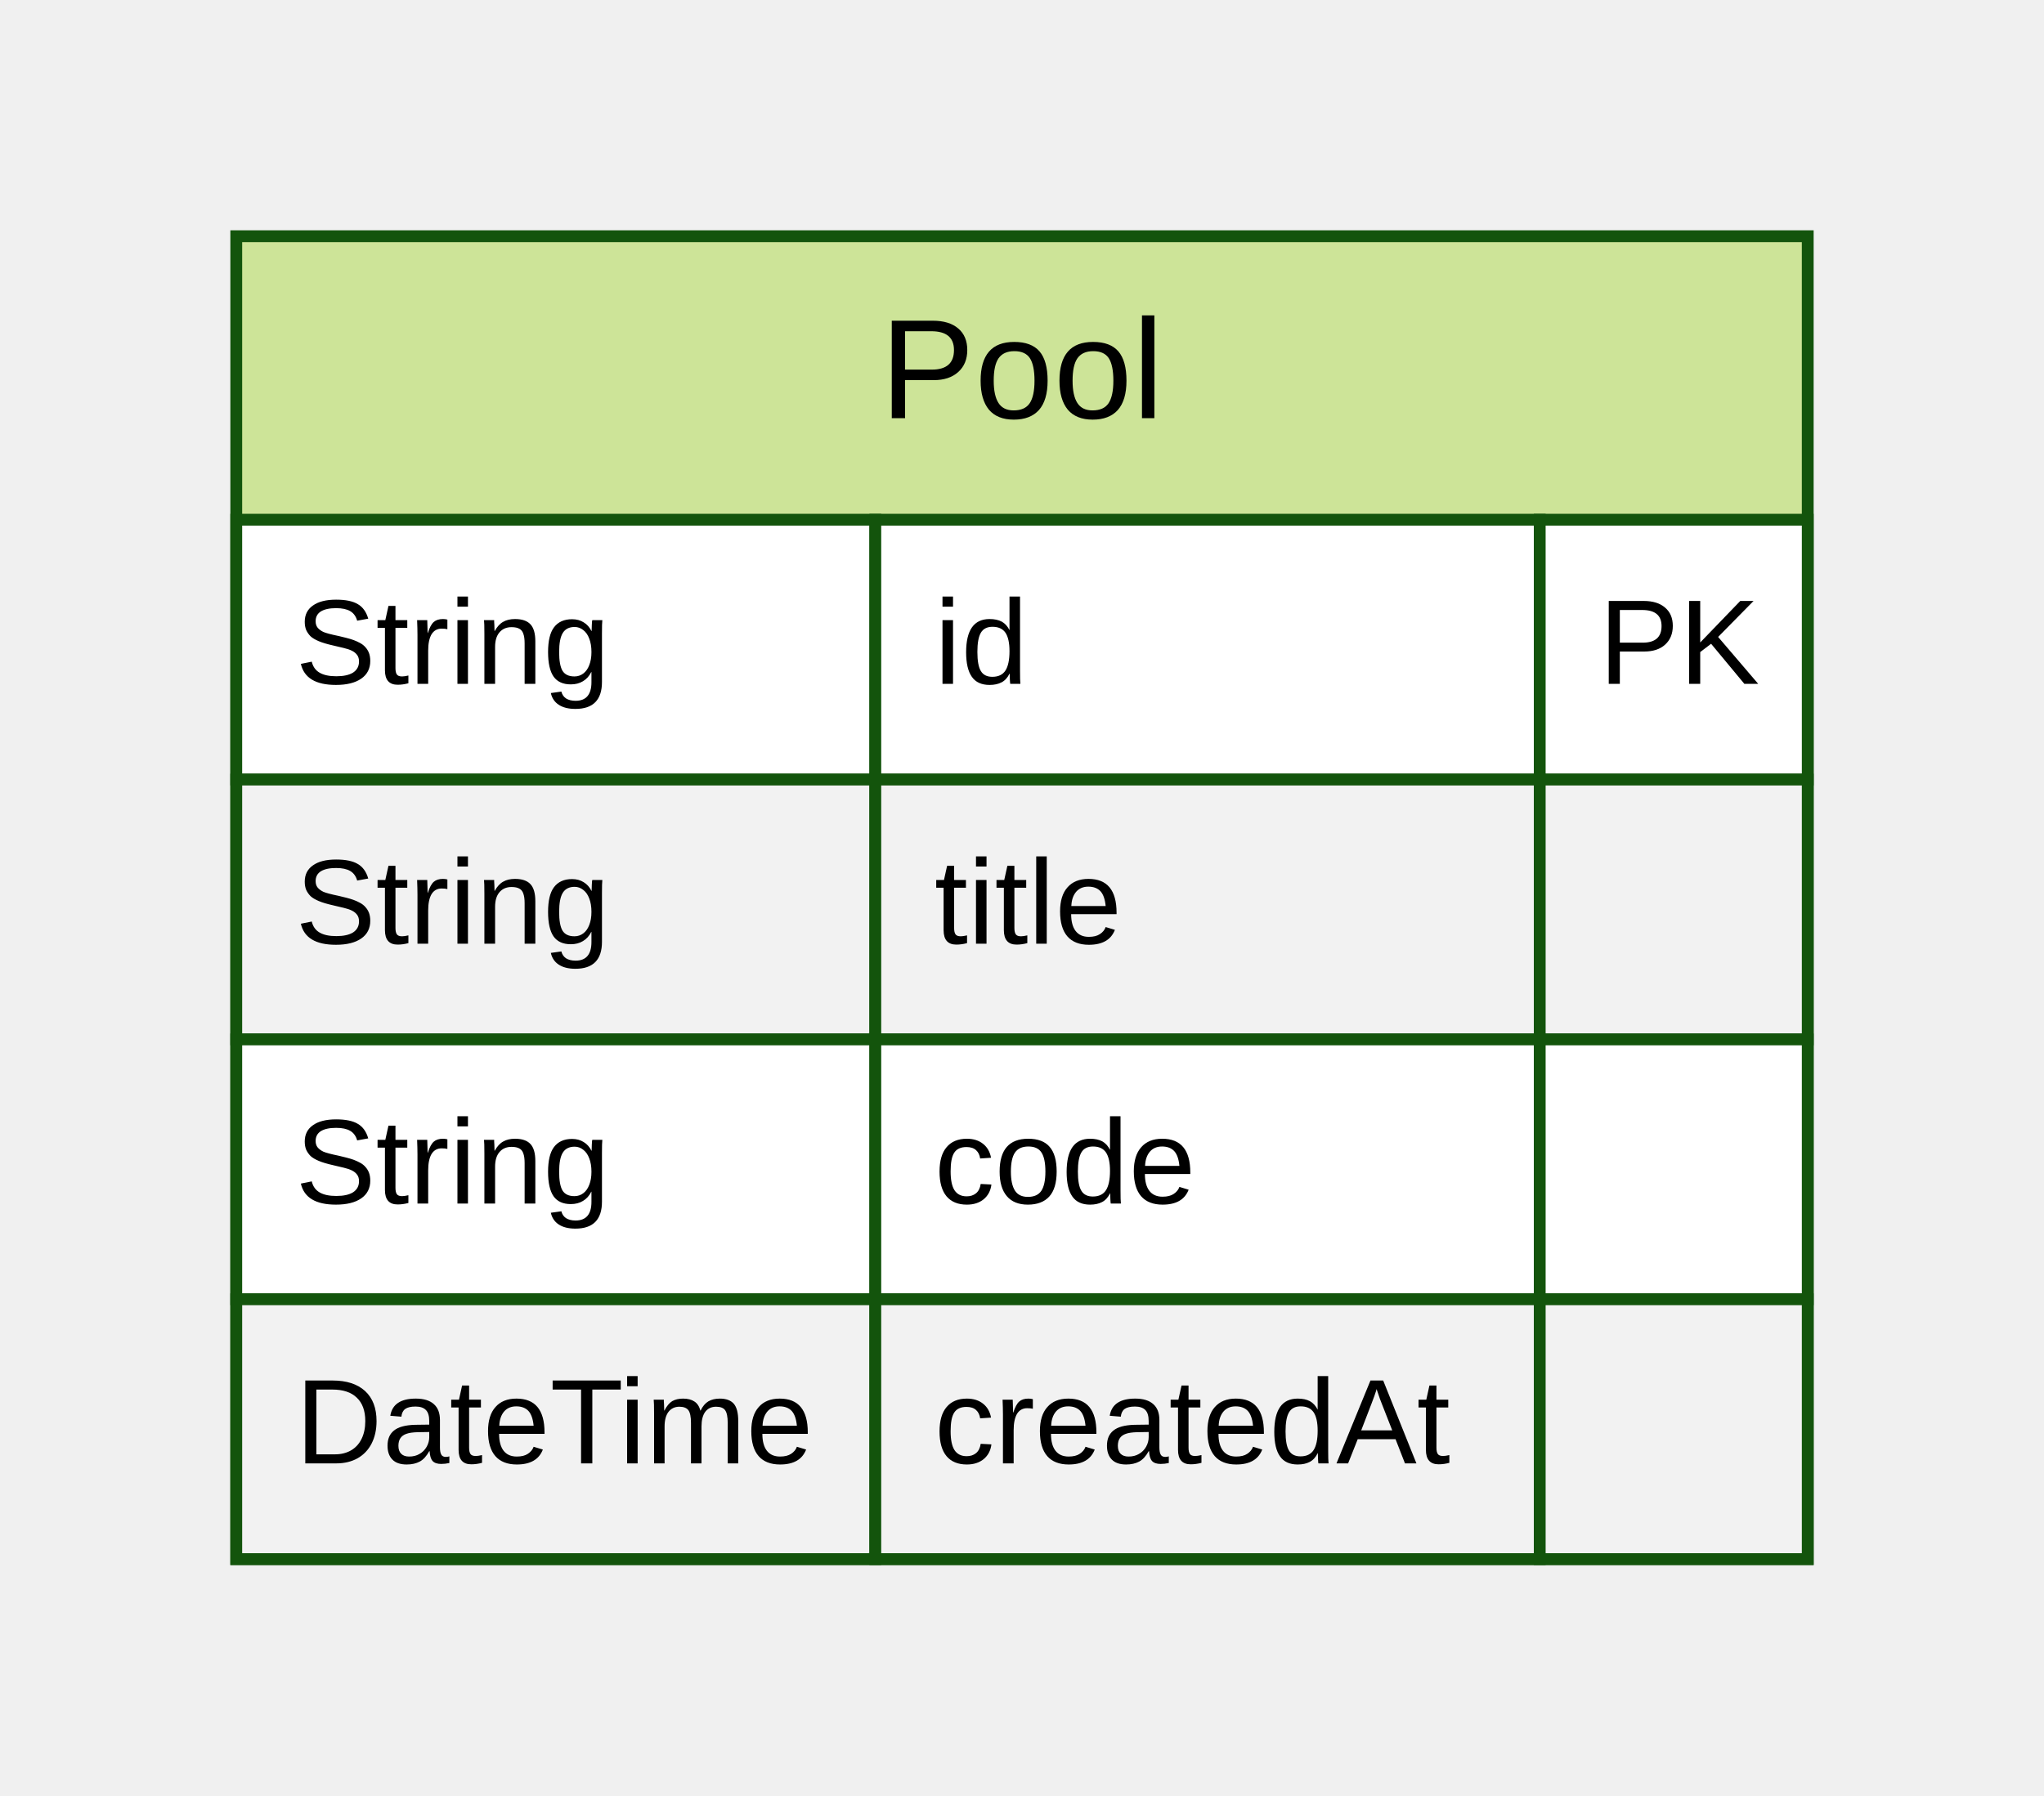
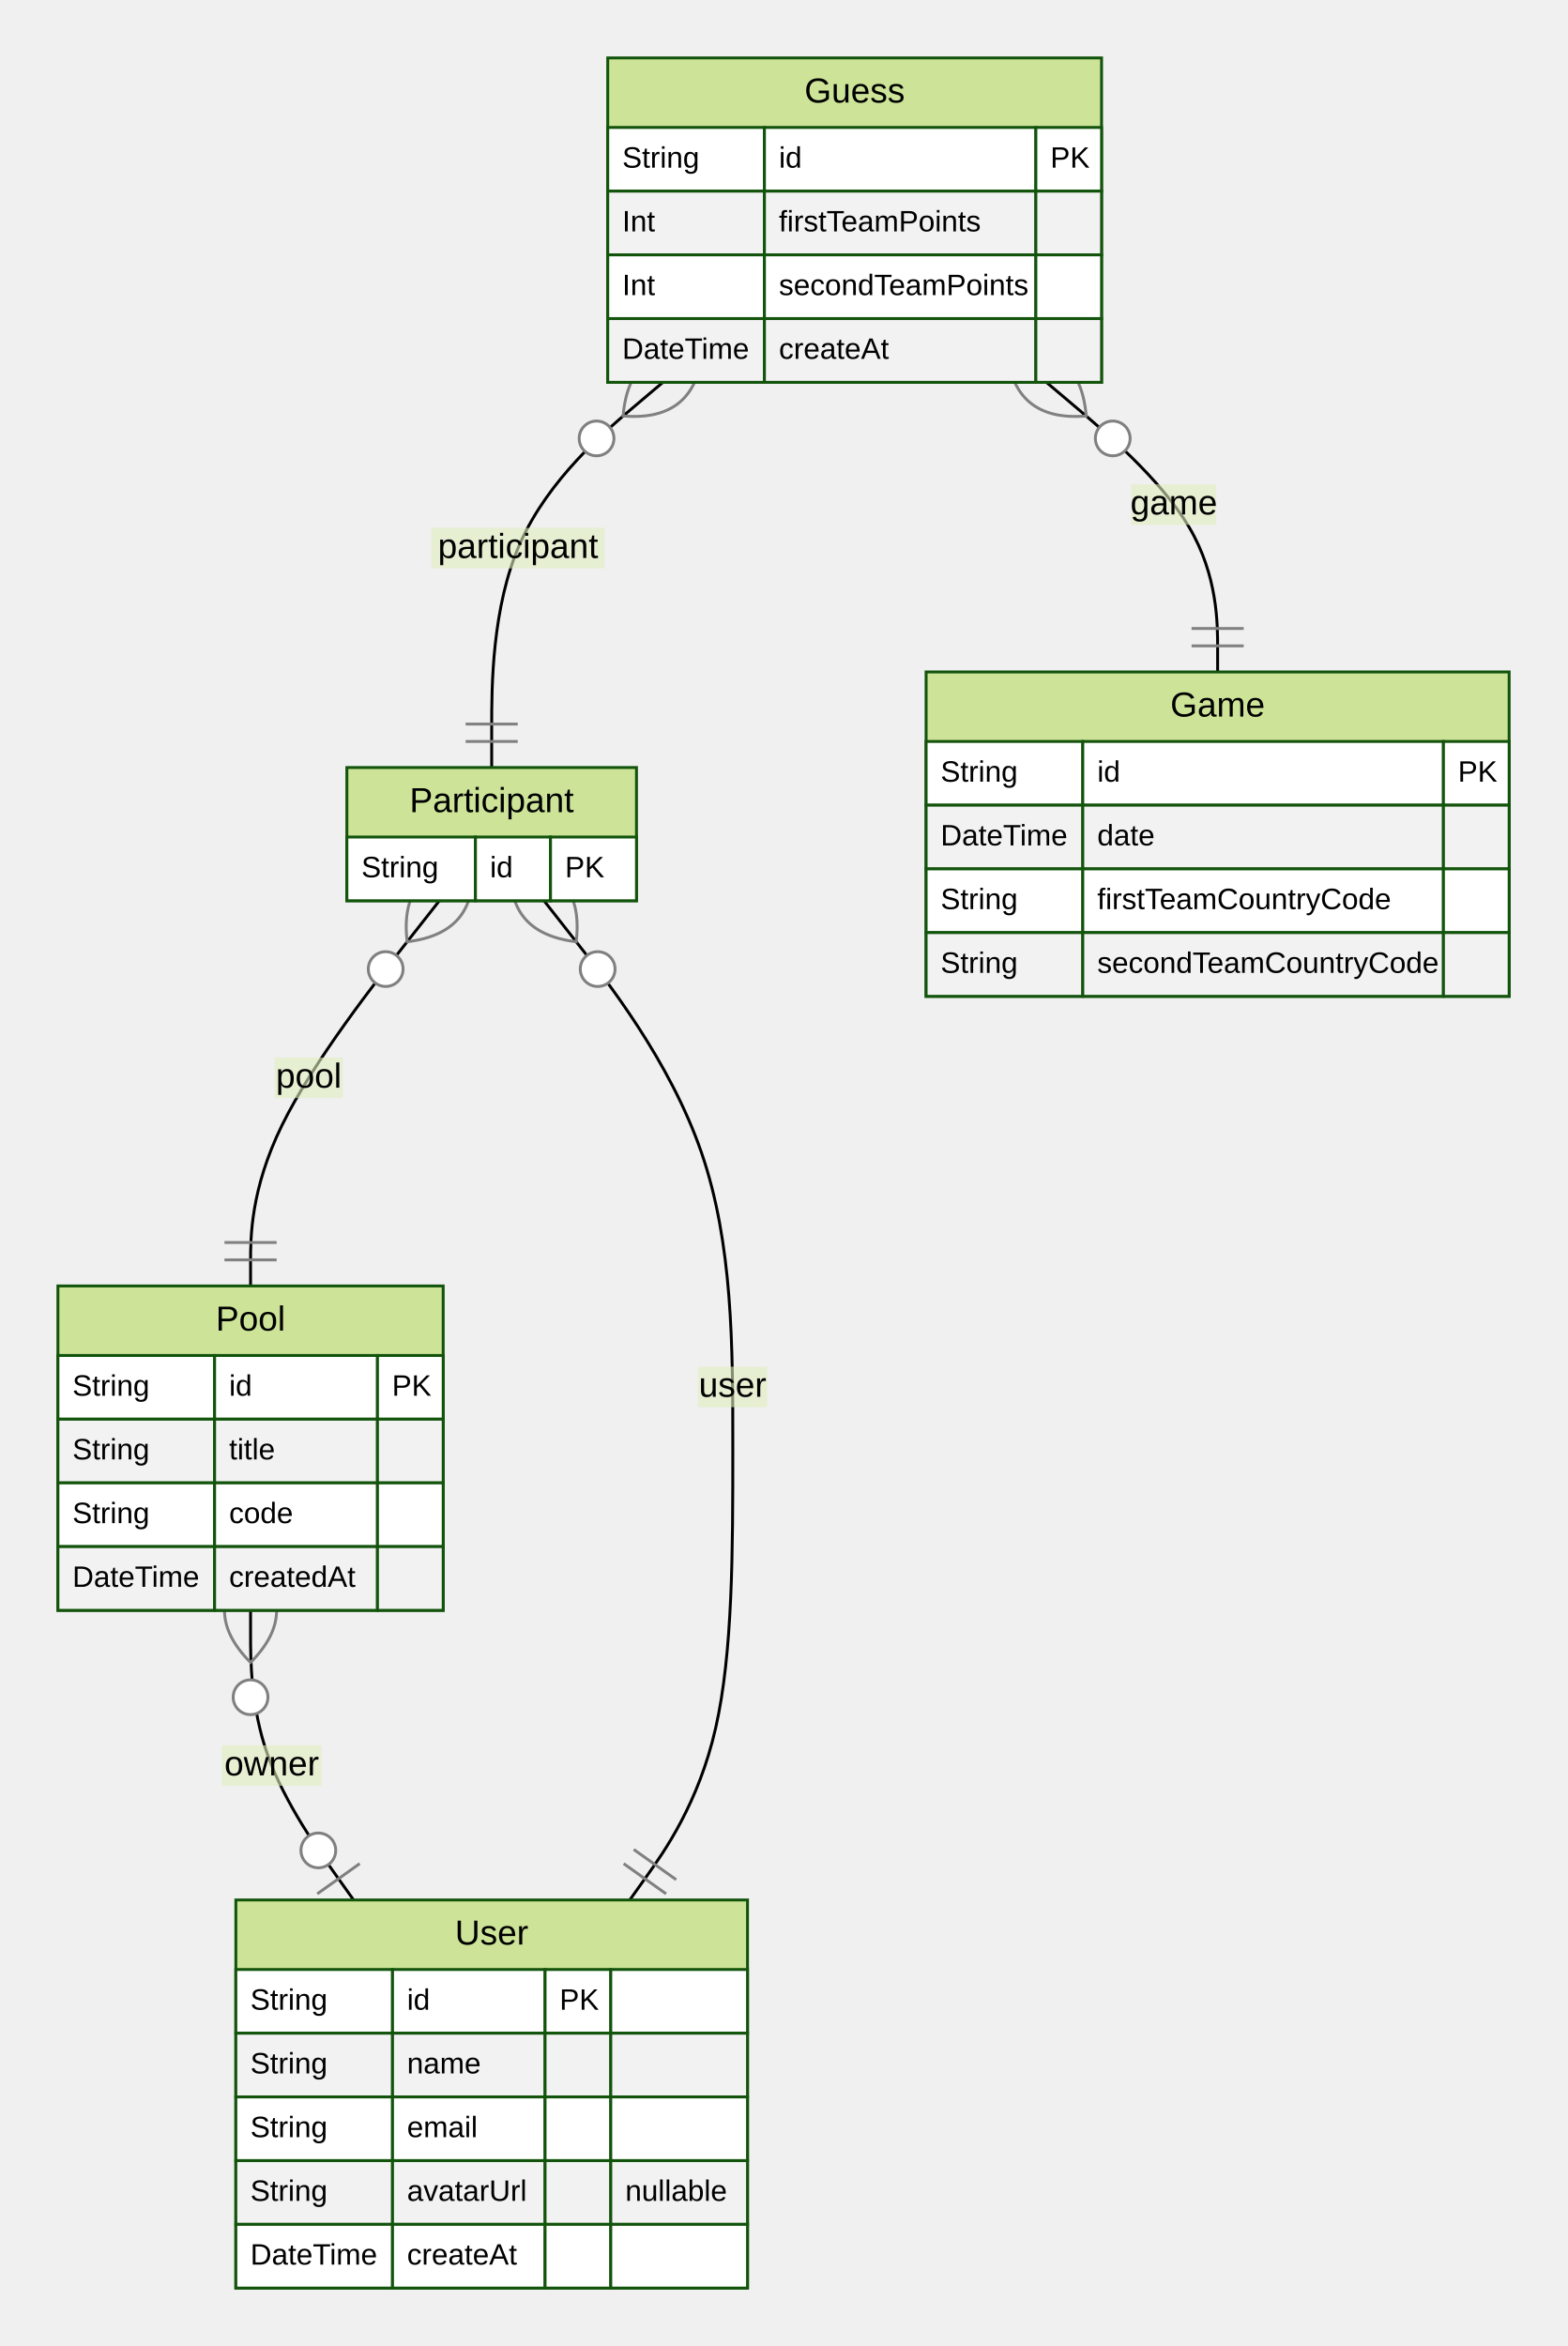
- <svg xmlns="http://www.w3.org/2000/svg" aria-labelledby="chart-title-mermaid-0 chart-desc-mermaid-0" role="img" viewBox="0 0 173.026 152" style="max-width: 173.026px; background-color: white;" width="100%" id="mermaid-0">
+ <svg xmlns="http://www.w3.org/2000/svg" aria-labelledby="chart-title-mermaid-0 chart-desc-mermaid-0" role="img" viewBox="0 0 541.082 810" style="max-width: 541.082px; background-color: white;" width="100%" id="mermaid-0">
  <style>#mermaid-0 {font-family:"trebuchet ms",verdana,arial,sans-serif;font-size:16px;fill:#000000;}#mermaid-0 .error-icon{fill:#552222;}#mermaid-0 .error-text{fill:#552222;stroke:#552222;}#mermaid-0 .edge-thickness-normal{stroke-width:2px;}#mermaid-0 .edge-thickness-thick{stroke-width:3.5px;}#mermaid-0 .edge-pattern-solid{stroke-dasharray:0;}#mermaid-0 .edge-pattern-dashed{stroke-dasharray:3;}#mermaid-0 .edge-pattern-dotted{stroke-dasharray:2;}#mermaid-0 .marker{fill:#000000;stroke:#000000;}#mermaid-0 .marker.cross{stroke:#000000;}#mermaid-0 svg{font-family:"trebuchet ms",verdana,arial,sans-serif;font-size:16px;}#mermaid-0 .entityBox{fill:#cde498;stroke:#13540c;}#mermaid-0 .attributeBoxOdd{fill:#ffffff;stroke:#13540c;}#mermaid-0 .attributeBoxEven{fill:#f2f2f2;stroke:#13540c;}#mermaid-0 .relationshipLabelBox{fill:hsl(78.158, 58.462%, 84.51%);opacity:0.7;background-color:hsl(78.158, 58.462%, 84.51%);}#mermaid-0 .relationshipLabelBox rect{opacity:0.5;}#mermaid-0 .relationshipLine{stroke:#000000;}#mermaid-0 :root{--mermaid-font-family:"trebuchet ms",verdana,arial,sans-serif;}</style>
  <g />
  <defs>
    <marker orient="auto" markerHeight="18" markerWidth="18" refY="9" refX="0" id="ONLY_ONE_START">
      <path d="M9,0 L9,18 M15,0 L15,18" fill="none" stroke="gray" />
    </marker>
  </defs>
  <defs>
    <marker orient="auto" markerHeight="18" markerWidth="18" refY="9" refX="18" id="ONLY_ONE_END">
      <path d="M3,0 L3,18 M9,0 L9,18" fill="none" stroke="gray" />
    </marker>
  </defs>
  <defs>
    <marker orient="auto" markerHeight="18" markerWidth="30" refY="9" refX="0" id="ZERO_OR_ONE_START">
      <circle r="6" cy="9" cx="21" fill="white" stroke="gray" />
      <path d="M9,0 L9,18" fill="none" stroke="gray" />
    </marker>
  </defs>
  <defs>
    <marker orient="auto" markerHeight="18" markerWidth="30" refY="9" refX="30" id="ZERO_OR_ONE_END">
      <circle r="6" cy="9" cx="9" fill="white" stroke="gray" />
      <path d="M21,0 L21,18" fill="none" stroke="gray" />
    </marker>
  </defs>
  <defs>
    <marker orient="auto" markerHeight="36" markerWidth="45" refY="18" refX="18" id="ONE_OR_MORE_START">
      <path d="M0,18 Q 18,0 36,18 Q 18,36 0,18 M42,9 L42,27" fill="none" stroke="gray" />
    </marker>
  </defs>
  <defs>
    <marker orient="auto" markerHeight="36" markerWidth="45" refY="18" refX="27" id="ONE_OR_MORE_END">
      <path d="M3,9 L3,27 M9,18 Q27,0 45,18 Q27,36 9,18" fill="none" stroke="gray" />
    </marker>
  </defs>
  <defs>
    <marker orient="auto" markerHeight="36" markerWidth="57" refY="18" refX="18" id="ZERO_OR_MORE_START">
      <circle r="6" cy="18" cx="48" fill="white" stroke="gray" />
      <path d="M0,18 Q18,0 36,18 Q18,36 0,18" fill="none" stroke="gray" />
    </marker>
  </defs>
  <defs>
    <marker orient="auto" markerHeight="36" markerWidth="57" refY="18" refX="39" id="ZERO_OR_MORE_END">
      <circle r="6" cy="18" cx="9" fill="white" stroke="gray" />
      <path d="M21,18 Q39,0 57,18 Q39,36 21,18" fill="none" stroke="gray" />
    </marker>
  </defs>
-   <g transform="translate(20,20 )" id="Pool">
+   <path marker-start="url(#ZERO_OR_MORE_START)" marker-end="url(#ZERO_OR_ONE_END)" fill="none" stroke="gray" d="M86.513,556L86.513,564.333C86.513,572.667,86.513,589.333,92.443,606C98.373,622.667,110.233,639.333,116.163,647.667L122.093,656" class="er relationshipLine" />
+   <path marker-start="url(#ZERO_OR_MORE_START)" marker-end="url(#ONLY_ONE_END)" fill="none" stroke="gray" d="M187.835,311L198.7,324.833C209.565,338.667,231.296,366.333,242.161,397.833C253.026,429.333,253.026,464.667,253.026,500C253.026,535.333,253.026,570.667,247.096,596.667C241.167,622.667,229.307,639.333,223.377,647.667L217.447,656" class="er relationshipLine" />
+   <path marker-start="url(#ZERO_OR_MORE_START)" marker-end="url(#ONLY_ONE_END)" fill="none" stroke="gray" d="M151.705,311L140.839,324.833C129.974,338.667,108.244,366.333,97.378,388.5C86.513,410.667,86.513,427.333,86.513,435.667L86.513,444" class="er relationshipLine" />
+   <path marker-start="url(#ZERO_OR_MORE_START)" marker-end="url(#ONLY_ONE_END)" fill="none" stroke="gray" d="M228.887,132L219.034,140.333C209.181,148.667,189.476,165.333,179.623,187.5C169.77,209.667,169.77,237.333,169.77,251.167L169.77,265" class="er relationshipLine" />
+   <path marker-start="url(#ZERO_OR_MORE_START)" marker-end="url(#ONLY_ONE_END)" fill="none" stroke="gray" d="M361.309,132L371.162,140.333C381.015,148.667,400.72,165.333,410.573,182C420.426,198.667,420.426,215.333,420.426,223.667L420.426,232" class="er relationshipLine" />
+   <g transform="translate(20,444 )" id="Pool">
    <rect height="112" width="133.026" y="0" x="0" stroke="gray" fill-opacity="100%" fill="honeydew" class="er entityBox" />
    <text transform="translate(66.51321,12)" style="font-family: &quot;trebuchet ms&quot;, verdana, arial, sans-serif;; font-size: 12px" text-anchor="middle" dominant-baseline="middle" y="0" x="0" id="entity-Pool" class="er entityLabel">Pool</text>
    <rect height="22" width="54.096" y="24" x="0" stroke="gray" fill-opacity="100%" fill="honeydew" class="er attributeBoxOdd" />
    <text transform="translate(5,35)" style="font-family: &quot;trebuchet ms&quot;, verdana, arial, sans-serif;; font-size: 10.2px" text-anchor="left" dominant-baseline="middle" y="0" x="0" id="entity-Pool-attr-1-type" class="er entityLabel">String</text>
    <rect height="22" width="56.243" y="24" x="54.096" stroke="gray" fill-opacity="100%" fill="honeydew" class="er attributeBoxOdd" />
    <text transform="translate(59.09555,35)" style="font-family: &quot;trebuchet ms&quot;, verdana, arial, sans-serif;; font-size: 10.2px" text-anchor="left" dominant-baseline="middle" y="0" x="0" id="entity-Pool-attr-1-name" class="er entityLabel">id</text>
    <rect height="22" width="22.688" y="24" x="110.339" stroke="gray" fill-opacity="100%" fill="honeydew" class="er attributeBoxOdd" />
    <text transform="translate(115.3387,35)" style="font-family: &quot;trebuchet ms&quot;, verdana, arial, sans-serif;; font-size: 10.2px" text-anchor="left" dominant-baseline="middle" y="0" x="0" id="entity-Pool-attr-1-key" class="er entityLabel">PK</text>
    <rect height="22" width="54.096" y="46" x="0" stroke="gray" fill-opacity="100%" fill="honeydew" class="er attributeBoxEven" />
    <text transform="translate(5,57)" style="font-family: &quot;trebuchet ms&quot;, verdana, arial, sans-serif;; font-size: 10.2px" text-anchor="left" dominant-baseline="middle" y="0" x="0" id="entity-Pool-attr-2-type" class="er entityLabel">String</text>
    <rect height="22" width="56.243" y="46" x="54.096" stroke="gray" fill-opacity="100%" fill="honeydew" class="er attributeBoxEven" />
    <text transform="translate(59.09555,57)" style="font-family: &quot;trebuchet ms&quot;, verdana, arial, sans-serif;; font-size: 10.2px" text-anchor="left" dominant-baseline="middle" y="0" x="0" id="entity-Pool-attr-2-name" class="er entityLabel">title</text>
    <rect height="22" width="22.688" y="46" x="110.339" stroke="gray" fill-opacity="100%" fill="honeydew" class="er attributeBoxEven" />
    <text transform="translate(115.3387,57)" style="font-family: &quot;trebuchet ms&quot;, verdana, arial, sans-serif;; font-size: 10.2px" text-anchor="left" dominant-baseline="middle" y="0" x="0" id="entity-Pool-attr-2-key" class="er entityLabel" />
    <rect height="22" width="54.096" y="68" x="0" stroke="gray" fill-opacity="100%" fill="honeydew" class="er attributeBoxOdd" />
    <text transform="translate(5,79)" style="font-family: &quot;trebuchet ms&quot;, verdana, arial, sans-serif;; font-size: 10.2px" text-anchor="left" dominant-baseline="middle" y="0" x="0" id="entity-Pool-attr-3-type" class="er entityLabel">String</text>
    <rect height="22" width="56.243" y="68" x="54.096" stroke="gray" fill-opacity="100%" fill="honeydew" class="er attributeBoxOdd" />
    <text transform="translate(59.09555,79)" style="font-family: &quot;trebuchet ms&quot;, verdana, arial, sans-serif;; font-size: 10.2px" text-anchor="left" dominant-baseline="middle" y="0" x="0" id="entity-Pool-attr-3-name" class="er entityLabel">code</text>
    <rect height="22" width="22.688" y="68" x="110.339" stroke="gray" fill-opacity="100%" fill="honeydew" class="er attributeBoxOdd" />
    <text transform="translate(115.3387,79)" style="font-family: &quot;trebuchet ms&quot;, verdana, arial, sans-serif;; font-size: 10.2px" text-anchor="left" dominant-baseline="middle" y="0" x="0" id="entity-Pool-attr-3-key" class="er entityLabel" />
    <rect height="22" width="54.096" y="90" x="0" stroke="gray" fill-opacity="100%" fill="honeydew" class="er attributeBoxEven" />
    <text transform="translate(5,101)" style="font-family: &quot;trebuchet ms&quot;, verdana, arial, sans-serif;; font-size: 10.2px" text-anchor="left" dominant-baseline="middle" y="0" x="0" id="entity-Pool-attr-4-type" class="er entityLabel">DateTime</text>
    <rect height="22" width="56.243" y="90" x="54.096" stroke="gray" fill-opacity="100%" fill="honeydew" class="er attributeBoxEven" />
    <text transform="translate(59.09555,101)" style="font-family: &quot;trebuchet ms&quot;, verdana, arial, sans-serif;; font-size: 10.2px" text-anchor="left" dominant-baseline="middle" y="0" x="0" id="entity-Pool-attr-4-name" class="er entityLabel">createdAt</text>
    <rect height="22" width="22.688" y="90" x="110.339" stroke="gray" fill-opacity="100%" fill="honeydew" class="er attributeBoxEven" />
    <text transform="translate(115.3387,101)" style="font-family: &quot;trebuchet ms&quot;, verdana, arial, sans-serif;; font-size: 10.2px" text-anchor="left" dominant-baseline="middle" y="0" x="0" id="entity-Pool-attr-4-key" class="er entityLabel" />
  </g>
+   <g transform="translate(119.7698,265 )" id="Participant">
+     <rect height="46" width="100" y="0" x="0" stroke="gray" fill-opacity="100%" fill="honeydew" class="er entityBox" />
+     <text transform="translate(50,12)" style="font-family: &quot;trebuchet ms&quot;, verdana, arial, sans-serif;; font-size: 12px" text-anchor="middle" dominant-baseline="middle" y="0" x="0" id="entity-Participant" class="er entityLabel">Participant</text>
+     <rect height="22" width="44.399" y="24" x="0" stroke="gray" fill-opacity="100%" fill="honeydew" class="er attributeBoxOdd" />
+     <text transform="translate(5,35)" style="font-family: &quot;trebuchet ms&quot;, verdana, arial, sans-serif;; font-size: 10.2px" text-anchor="left" dominant-baseline="middle" y="0" x="0" id="entity-Participant-attr-1-type" class="er entityLabel">String</text>
+     <rect height="22" width="25.911" y="24" x="44.399" stroke="gray" fill-opacity="100%" fill="honeydew" class="er attributeBoxOdd" />
+     <text transform="translate(49.39862,35)" style="font-family: &quot;trebuchet ms&quot;, verdana, arial, sans-serif;; font-size: 10.2px" text-anchor="left" dominant-baseline="middle" y="0" x="0" id="entity-Participant-attr-1-name" class="er entityLabel">id</text>
+     <rect height="22" width="29.69" y="24" x="70.31" stroke="gray" fill-opacity="100%" fill="honeydew" class="er attributeBoxOdd" />
+     <text transform="translate(75.30976,35)" style="font-family: &quot;trebuchet ms&quot;, verdana, arial, sans-serif;; font-size: 10.2px" text-anchor="left" dominant-baseline="middle" y="0" x="0" id="entity-Participant-attr-1-key" class="er entityLabel">PK</text>
+   </g>
+   <g transform="translate(81.436,656 )" id="User">
+     <rect height="134" width="176.668" y="0" x="0" stroke="gray" fill-opacity="100%" fill="honeydew" class="er entityBox" />
+     <text transform="translate(88.33382,12)" style="font-family: &quot;trebuchet ms&quot;, verdana, arial, sans-serif;; font-size: 12px" text-anchor="middle" dominant-baseline="middle" y="0" x="0" id="entity-User" class="er entityLabel">User</text>
+     <rect height="22" width="54.096" y="24" x="0" stroke="gray" fill-opacity="100%" fill="honeydew" class="er attributeBoxOdd" />
+     <text transform="translate(5,35)" style="font-family: &quot;trebuchet ms&quot;, verdana, arial, sans-serif;; font-size: 10.2px" text-anchor="left" dominant-baseline="middle" y="0" x="0" id="entity-User-attr-1-type" class="er entityLabel">String</text>
+     <rect height="22" width="52.672" y="24" x="54.096" stroke="gray" fill-opacity="100%" fill="honeydew" class="er attributeBoxOdd" />
+     <text transform="translate(59.09555,35)" style="font-family: &quot;trebuchet ms&quot;, verdana, arial, sans-serif;; font-size: 10.2px" text-anchor="left" dominant-baseline="middle" y="0" x="0" id="entity-User-attr-1-name" class="er entityLabel">id</text>
+     <rect height="22" width="22.688" y="24" x="106.767" stroke="gray" fill-opacity="100%" fill="honeydew" class="er attributeBoxOdd" />
+     <text transform="translate(111.7674,35)" style="font-family: &quot;trebuchet ms&quot;, verdana, arial, sans-serif;; font-size: 10.2px" text-anchor="left" dominant-baseline="middle" y="0" x="0" id="entity-User-attr-1-key" class="er entityLabel">PK</text>
+     <rect height="22" width="47.213" y="24" x="129.455" stroke="gray" fill-opacity="100%" fill="honeydew" class="er attributeBoxOdd" />
+     <text transform="translate(134.4551,35)" style="font-family: &quot;trebuchet ms&quot;, verdana, arial, sans-serif;; font-size: 10.2px" text-anchor="left" dominant-baseline="middle" y="0" x="0" id="entity-User-attr-1-comment" class="er entityLabel" />
+     <rect height="22" width="54.096" y="46" x="0" stroke="gray" fill-opacity="100%" fill="honeydew" class="er attributeBoxEven" />
+     <text transform="translate(5,57)" style="font-family: &quot;trebuchet ms&quot;, verdana, arial, sans-serif;; font-size: 10.2px" text-anchor="left" dominant-baseline="middle" y="0" x="0" id="entity-User-attr-2-type" class="er entityLabel">String</text>
+     <rect height="22" width="52.672" y="46" x="54.096" stroke="gray" fill-opacity="100%" fill="honeydew" class="er attributeBoxEven" />
+     <text transform="translate(59.09555,57)" style="font-family: &quot;trebuchet ms&quot;, verdana, arial, sans-serif;; font-size: 10.2px" text-anchor="left" dominant-baseline="middle" y="0" x="0" id="entity-User-attr-2-name" class="er entityLabel">name</text>
+     <rect height="22" width="22.688" y="46" x="106.767" stroke="gray" fill-opacity="100%" fill="honeydew" class="er attributeBoxEven" />
+     <text transform="translate(111.7674,57)" style="font-family: &quot;trebuchet ms&quot;, verdana, arial, sans-serif;; font-size: 10.2px" text-anchor="left" dominant-baseline="middle" y="0" x="0" id="entity-User-attr-2-key" class="er entityLabel" />
+     <rect height="22" width="47.213" y="46" x="129.455" stroke="gray" fill-opacity="100%" fill="honeydew" class="er attributeBoxEven" />
+     <text transform="translate(134.4551,57)" style="font-family: &quot;trebuchet ms&quot;, verdana, arial, sans-serif;; font-size: 10.2px" text-anchor="left" dominant-baseline="middle" y="0" x="0" id="entity-User-attr-2-comment" class="er entityLabel" />
+     <rect height="22" width="54.096" y="68" x="0" stroke="gray" fill-opacity="100%" fill="honeydew" class="er attributeBoxOdd" />
+     <text transform="translate(5,79)" style="font-family: &quot;trebuchet ms&quot;, verdana, arial, sans-serif;; font-size: 10.2px" text-anchor="left" dominant-baseline="middle" y="0" x="0" id="entity-User-attr-3-type" class="er entityLabel">String</text>
+     <rect height="22" width="52.672" y="68" x="54.096" stroke="gray" fill-opacity="100%" fill="honeydew" class="er attributeBoxOdd" />
+     <text transform="translate(59.09555,79)" style="font-family: &quot;trebuchet ms&quot;, verdana, arial, sans-serif;; font-size: 10.2px" text-anchor="left" dominant-baseline="middle" y="0" x="0" id="entity-User-attr-3-name" class="er entityLabel">email</text>
+     <rect height="22" width="22.688" y="68" x="106.767" stroke="gray" fill-opacity="100%" fill="honeydew" class="er attributeBoxOdd" />
+     <text transform="translate(111.7674,79)" style="font-family: &quot;trebuchet ms&quot;, verdana, arial, sans-serif;; font-size: 10.2px" text-anchor="left" dominant-baseline="middle" y="0" x="0" id="entity-User-attr-3-key" class="er entityLabel" />
+     <rect height="22" width="47.213" y="68" x="129.455" stroke="gray" fill-opacity="100%" fill="honeydew" class="er attributeBoxOdd" />
+     <text transform="translate(134.4551,79)" style="font-family: &quot;trebuchet ms&quot;, verdana, arial, sans-serif;; font-size: 10.2px" text-anchor="left" dominant-baseline="middle" y="0" x="0" id="entity-User-attr-3-comment" class="er entityLabel" />
+     <rect height="22" width="54.096" y="90" x="0" stroke="gray" fill-opacity="100%" fill="honeydew" class="er attributeBoxEven" />
+     <text transform="translate(5,101)" style="font-family: &quot;trebuchet ms&quot;, verdana, arial, sans-serif;; font-size: 10.2px" text-anchor="left" dominant-baseline="middle" y="0" x="0" id="entity-User-attr-4-type" class="er entityLabel">String</text>
+     <rect height="22" width="52.672" y="90" x="54.096" stroke="gray" fill-opacity="100%" fill="honeydew" class="er attributeBoxEven" />
+     <text transform="translate(59.09555,101)" style="font-family: &quot;trebuchet ms&quot;, verdana, arial, sans-serif;; font-size: 10.2px" text-anchor="left" dominant-baseline="middle" y="0" x="0" id="entity-User-attr-4-name" class="er entityLabel">avatarUrl</text>
+     <rect height="22" width="22.688" y="90" x="106.767" stroke="gray" fill-opacity="100%" fill="honeydew" class="er attributeBoxEven" />
+     <text transform="translate(111.7674,101)" style="font-family: &quot;trebuchet ms&quot;, verdana, arial, sans-serif;; font-size: 10.2px" text-anchor="left" dominant-baseline="middle" y="0" x="0" id="entity-User-attr-4-key" class="er entityLabel" />
+     <rect height="22" width="47.213" y="90" x="129.455" stroke="gray" fill-opacity="100%" fill="honeydew" class="er attributeBoxEven" />
+     <text transform="translate(134.4551,101)" style="font-family: &quot;trebuchet ms&quot;, verdana, arial, sans-serif;; font-size: 10.2px" text-anchor="left" dominant-baseline="middle" y="0" x="0" id="entity-User-attr-4-comment" class="er entityLabel">nullable</text>
+     <rect height="22" width="54.096" y="112" x="0" stroke="gray" fill-opacity="100%" fill="honeydew" class="er attributeBoxOdd" />
+     <text transform="translate(5,123)" style="font-family: &quot;trebuchet ms&quot;, verdana, arial, sans-serif;; font-size: 10.2px" text-anchor="left" dominant-baseline="middle" y="0" x="0" id="entity-User-attr-5-type" class="er entityLabel">DateTime</text>
+     <rect height="22" width="52.672" y="112" x="54.096" stroke="gray" fill-opacity="100%" fill="honeydew" class="er attributeBoxOdd" />
+     <text transform="translate(59.09555,123)" style="font-family: &quot;trebuchet ms&quot;, verdana, arial, sans-serif;; font-size: 10.2px" text-anchor="left" dominant-baseline="middle" y="0" x="0" id="entity-User-attr-5-name" class="er entityLabel">createAt</text>
+     <rect height="22" width="22.688" y="112" x="106.767" stroke="gray" fill-opacity="100%" fill="honeydew" class="er attributeBoxOdd" />
+     <text transform="translate(111.7674,123)" style="font-family: &quot;trebuchet ms&quot;, verdana, arial, sans-serif;; font-size: 10.2px" text-anchor="left" dominant-baseline="middle" y="0" x="0" id="entity-User-attr-5-key" class="er entityLabel" />
+     <rect height="22" width="47.213" y="112" x="129.455" stroke="gray" fill-opacity="100%" fill="honeydew" class="er attributeBoxOdd" />
+     <text transform="translate(134.4551,123)" style="font-family: &quot;trebuchet ms&quot;, verdana, arial, sans-serif;; font-size: 10.2px" text-anchor="left" dominant-baseline="middle" y="0" x="0" id="entity-User-attr-5-comment" class="er entityLabel" />
+   </g>
+   <g transform="translate(319.7698,232 )" id="Game">
+     <rect height="112" width="201.312" y="0" x="0" stroke="gray" fill-opacity="100%" fill="honeydew" class="er entityBox" />
+     <text transform="translate(100.6562,12)" style="font-family: &quot;trebuchet ms&quot;, verdana, arial, sans-serif;; font-size: 12px" text-anchor="middle" dominant-baseline="middle" y="0" x="0" id="entity-Game" class="er entityLabel">Game</text>
+     <rect height="22" width="54.096" y="24" x="0" stroke="gray" fill-opacity="100%" fill="honeydew" class="er attributeBoxOdd" />
+     <text transform="translate(5,35)" style="font-family: &quot;trebuchet ms&quot;, verdana, arial, sans-serif;; font-size: 10.2px" text-anchor="left" dominant-baseline="middle" y="0" x="0" id="entity-Game-attr-1-type" class="er entityLabel">String</text>
+     <rect height="22" width="124.529" y="24" x="54.096" stroke="gray" fill-opacity="100%" fill="honeydew" class="er attributeBoxOdd" />
+     <text transform="translate(59.09555,35)" style="font-family: &quot;trebuchet ms&quot;, verdana, arial, sans-serif;; font-size: 10.2px" text-anchor="left" dominant-baseline="middle" y="0" x="0" id="entity-Game-attr-1-name" class="er entityLabel">id</text>
+     <rect height="22" width="22.688" y="24" x="178.625" stroke="gray" fill-opacity="100%" fill="honeydew" class="er attributeBoxOdd" />
+     <text transform="translate(183.6248,35)" style="font-family: &quot;trebuchet ms&quot;, verdana, arial, sans-serif;; font-size: 10.2px" text-anchor="left" dominant-baseline="middle" y="0" x="0" id="entity-Game-attr-1-key" class="er entityLabel">PK</text>
+     <rect height="22" width="54.096" y="46" x="0" stroke="gray" fill-opacity="100%" fill="honeydew" class="er attributeBoxEven" />
+     <text transform="translate(5,57)" style="font-family: &quot;trebuchet ms&quot;, verdana, arial, sans-serif;; font-size: 10.2px" text-anchor="left" dominant-baseline="middle" y="0" x="0" id="entity-Game-attr-2-type" class="er entityLabel">DateTime</text>
+     <rect height="22" width="124.529" y="46" x="54.096" stroke="gray" fill-opacity="100%" fill="honeydew" class="er attributeBoxEven" />
+     <text transform="translate(59.09555,57)" style="font-family: &quot;trebuchet ms&quot;, verdana, arial, sans-serif;; font-size: 10.2px" text-anchor="left" dominant-baseline="middle" y="0" x="0" id="entity-Game-attr-2-name" class="er entityLabel">date</text>
+     <rect height="22" width="22.688" y="46" x="178.625" stroke="gray" fill-opacity="100%" fill="honeydew" class="er attributeBoxEven" />
+     <text transform="translate(183.6248,57)" style="font-family: &quot;trebuchet ms&quot;, verdana, arial, sans-serif;; font-size: 10.2px" text-anchor="left" dominant-baseline="middle" y="0" x="0" id="entity-Game-attr-2-key" class="er entityLabel" />
+     <rect height="22" width="54.096" y="68" x="0" stroke="gray" fill-opacity="100%" fill="honeydew" class="er attributeBoxOdd" />
+     <text transform="translate(5,79)" style="font-family: &quot;trebuchet ms&quot;, verdana, arial, sans-serif;; font-size: 10.2px" text-anchor="left" dominant-baseline="middle" y="0" x="0" id="entity-Game-attr-3-type" class="er entityLabel">String</text>
+     <rect height="22" width="124.529" y="68" x="54.096" stroke="gray" fill-opacity="100%" fill="honeydew" class="er attributeBoxOdd" />
+     <text transform="translate(59.09555,79)" style="font-family: &quot;trebuchet ms&quot;, verdana, arial, sans-serif;; font-size: 10.2px" text-anchor="left" dominant-baseline="middle" y="0" x="0" id="entity-Game-attr-3-name" class="er entityLabel">firstTeamCountryCode</text>
+     <rect height="22" width="22.688" y="68" x="178.625" stroke="gray" fill-opacity="100%" fill="honeydew" class="er attributeBoxOdd" />
+     <text transform="translate(183.6248,79)" style="font-family: &quot;trebuchet ms&quot;, verdana, arial, sans-serif;; font-size: 10.2px" text-anchor="left" dominant-baseline="middle" y="0" x="0" id="entity-Game-attr-3-key" class="er entityLabel" />
+     <rect height="22" width="54.096" y="90" x="0" stroke="gray" fill-opacity="100%" fill="honeydew" class="er attributeBoxEven" />
+     <text transform="translate(5,101)" style="font-family: &quot;trebuchet ms&quot;, verdana, arial, sans-serif;; font-size: 10.2px" text-anchor="left" dominant-baseline="middle" y="0" x="0" id="entity-Game-attr-4-type" class="er entityLabel">String</text>
+     <rect height="22" width="124.529" y="90" x="54.096" stroke="gray" fill-opacity="100%" fill="honeydew" class="er attributeBoxEven" />
+     <text transform="translate(59.09555,101)" style="font-family: &quot;trebuchet ms&quot;, verdana, arial, sans-serif;; font-size: 10.2px" text-anchor="left" dominant-baseline="middle" y="0" x="0" id="entity-Game-attr-4-name" class="er entityLabel">secondTeamCountryCode</text>
+     <rect height="22" width="22.688" y="90" x="178.625" stroke="gray" fill-opacity="100%" fill="honeydew" class="er attributeBoxEven" />
+     <text transform="translate(183.6248,101)" style="font-family: &quot;trebuchet ms&quot;, verdana, arial, sans-serif;; font-size: 10.2px" text-anchor="left" dominant-baseline="middle" y="0" x="0" id="entity-Game-attr-4-key" class="er entityLabel" />
+   </g>
+   <g transform="translate(209.8457,20 )" id="Guess">
+     <rect height="112" width="170.504" y="0" x="0" stroke="gray" fill-opacity="100%" fill="honeydew" class="er entityBox" />
+     <text transform="translate(85.2522,12)" style="font-family: &quot;trebuchet ms&quot;, verdana, arial, sans-serif;; font-size: 12px" text-anchor="middle" dominant-baseline="middle" y="0" x="0" id="entity-Guess" class="er entityLabel">Guess</text>
+     <rect height="22" width="54.096" y="24" x="0" stroke="gray" fill-opacity="100%" fill="honeydew" class="er attributeBoxOdd" />
+     <text transform="translate(5,35)" style="font-family: &quot;trebuchet ms&quot;, verdana, arial, sans-serif;; font-size: 10.2px" text-anchor="left" dominant-baseline="middle" y="0" x="0" id="entity-Guess-attr-1-type" class="er entityLabel">String</text>
+     <rect height="22" width="93.721" y="24" x="54.096" stroke="gray" fill-opacity="100%" fill="honeydew" class="er attributeBoxOdd" />
+     <text transform="translate(59.09555,35)" style="font-family: &quot;trebuchet ms&quot;, verdana, arial, sans-serif;; font-size: 10.2px" text-anchor="left" dominant-baseline="middle" y="0" x="0" id="entity-Guess-attr-1-name" class="er entityLabel">id</text>
+     <rect height="22" width="22.688" y="24" x="147.817" stroke="gray" fill-opacity="100%" fill="honeydew" class="er attributeBoxOdd" />
+     <text transform="translate(152.8167,35)" style="font-family: &quot;trebuchet ms&quot;, verdana, arial, sans-serif;; font-size: 10.2px" text-anchor="left" dominant-baseline="middle" y="0" x="0" id="entity-Guess-attr-1-key" class="er entityLabel">PK</text>
+     <rect height="22" width="54.096" y="46" x="0" stroke="gray" fill-opacity="100%" fill="honeydew" class="er attributeBoxEven" />
+     <text transform="translate(5,57)" style="font-family: &quot;trebuchet ms&quot;, verdana, arial, sans-serif;; font-size: 10.2px" text-anchor="left" dominant-baseline="middle" y="0" x="0" id="entity-Guess-attr-2-type" class="er entityLabel">Int</text>
+     <rect height="22" width="93.721" y="46" x="54.096" stroke="gray" fill-opacity="100%" fill="honeydew" class="er attributeBoxEven" />
+     <text transform="translate(59.09555,57)" style="font-family: &quot;trebuchet ms&quot;, verdana, arial, sans-serif;; font-size: 10.2px" text-anchor="left" dominant-baseline="middle" y="0" x="0" id="entity-Guess-attr-2-name" class="er entityLabel">firstTeamPoints</text>
+     <rect height="22" width="22.688" y="46" x="147.817" stroke="gray" fill-opacity="100%" fill="honeydew" class="er attributeBoxEven" />
+     <text transform="translate(152.8167,57)" style="font-family: &quot;trebuchet ms&quot;, verdana, arial, sans-serif;; font-size: 10.2px" text-anchor="left" dominant-baseline="middle" y="0" x="0" id="entity-Guess-attr-2-key" class="er entityLabel" />
+     <rect height="22" width="54.096" y="68" x="0" stroke="gray" fill-opacity="100%" fill="honeydew" class="er attributeBoxOdd" />
+     <text transform="translate(5,79)" style="font-family: &quot;trebuchet ms&quot;, verdana, arial, sans-serif;; font-size: 10.2px" text-anchor="left" dominant-baseline="middle" y="0" x="0" id="entity-Guess-attr-3-type" class="er entityLabel">Int</text>
+     <rect height="22" width="93.721" y="68" x="54.096" stroke="gray" fill-opacity="100%" fill="honeydew" class="er attributeBoxOdd" />
+     <text transform="translate(59.09555,79)" style="font-family: &quot;trebuchet ms&quot;, verdana, arial, sans-serif;; font-size: 10.2px" text-anchor="left" dominant-baseline="middle" y="0" x="0" id="entity-Guess-attr-3-name" class="er entityLabel">secondTeamPoints</text>
+     <rect height="22" width="22.688" y="68" x="147.817" stroke="gray" fill-opacity="100%" fill="honeydew" class="er attributeBoxOdd" />
+     <text transform="translate(152.8167,79)" style="font-family: &quot;trebuchet ms&quot;, verdana, arial, sans-serif;; font-size: 10.2px" text-anchor="left" dominant-baseline="middle" y="0" x="0" id="entity-Guess-attr-3-key" class="er entityLabel" />
+     <rect height="22" width="54.096" y="90" x="0" stroke="gray" fill-opacity="100%" fill="honeydew" class="er attributeBoxEven" />
+     <text transform="translate(5,101)" style="font-family: &quot;trebuchet ms&quot;, verdana, arial, sans-serif;; font-size: 10.2px" text-anchor="left" dominant-baseline="middle" y="0" x="0" id="entity-Guess-attr-4-type" class="er entityLabel">DateTime</text>
+     <rect height="22" width="93.721" y="90" x="54.096" stroke="gray" fill-opacity="100%" fill="honeydew" class="er attributeBoxEven" />
+     <text transform="translate(59.09555,101)" style="font-family: &quot;trebuchet ms&quot;, verdana, arial, sans-serif;; font-size: 10.2px" text-anchor="left" dominant-baseline="middle" y="0" x="0" id="entity-Guess-attr-4-name" class="er entityLabel">createAt</text>
+     <rect height="22" width="22.688" y="90" x="147.817" stroke="gray" fill-opacity="100%" fill="honeydew" class="er attributeBoxEven" />
+     <text transform="translate(152.8167,101)" style="font-family: &quot;trebuchet ms&quot;, verdana, arial, sans-serif;; font-size: 10.2px" text-anchor="left" dominant-baseline="middle" y="0" x="0" id="entity-Guess-attr-4-key" class="er entityLabel" />
+   </g>
+   <rect fill-opacity="85%" fill="white" height="14" width="34.471" y="602.592" x="76.574" class="er relationshipLabelBox" />
+   <text style="font-family: &quot;trebuchet ms&quot;, verdana, arial, sans-serif;; font-size: 12px" dominant-baseline="middle" text-anchor="middle" y="609.592" x="93.81" id="rel1" class="er relationshipLabel">owner</text>
+   <rect fill-opacity="85%" fill="white" height="14" width="23.959" y="471.862" x="240.96" class="er relationshipLabelBox" />
+   <text style="font-family: &quot;trebuchet ms&quot;, verdana, arial, sans-serif;; font-size: 12px" dominant-baseline="middle" text-anchor="middle" y="478.862" x="252.94" id="rel2" class="er relationshipLabel">user</text>
+   <rect fill-opacity="85%" fill="white" height="14" width="23.564" y="365.133" x="94.824" class="er relationshipLabelBox" />
+   <text style="font-family: &quot;trebuchet ms&quot;, verdana, arial, sans-serif;; font-size: 12px" dominant-baseline="middle" text-anchor="middle" y="372.133" x="106.606" id="rel3" class="er relationshipLabel">pool</text>
+   <rect fill-opacity="85%" fill="white" height="14" width="59.744" y="182.256" x="148.995" class="er relationshipLabelBox" />
+   <text style="font-family: &quot;trebuchet ms&quot;, verdana, arial, sans-serif;; font-size: 12px" dominant-baseline="middle" text-anchor="middle" y="189.256" x="178.867" id="rel4" class="er relationshipLabel">participant</text>
+   <rect fill-opacity="85%" fill="white" height="14" width="29.289" y="167.222" x="390.665" class="er relationshipLabelBox" />
+   <text style="font-family: &quot;trebuchet ms&quot;, verdana, arial, sans-serif;; font-size: 12px" dominant-baseline="middle" text-anchor="middle" y="174.222" x="405.31" id="rel5" class="er relationshipLabel">game</text>
</svg>
